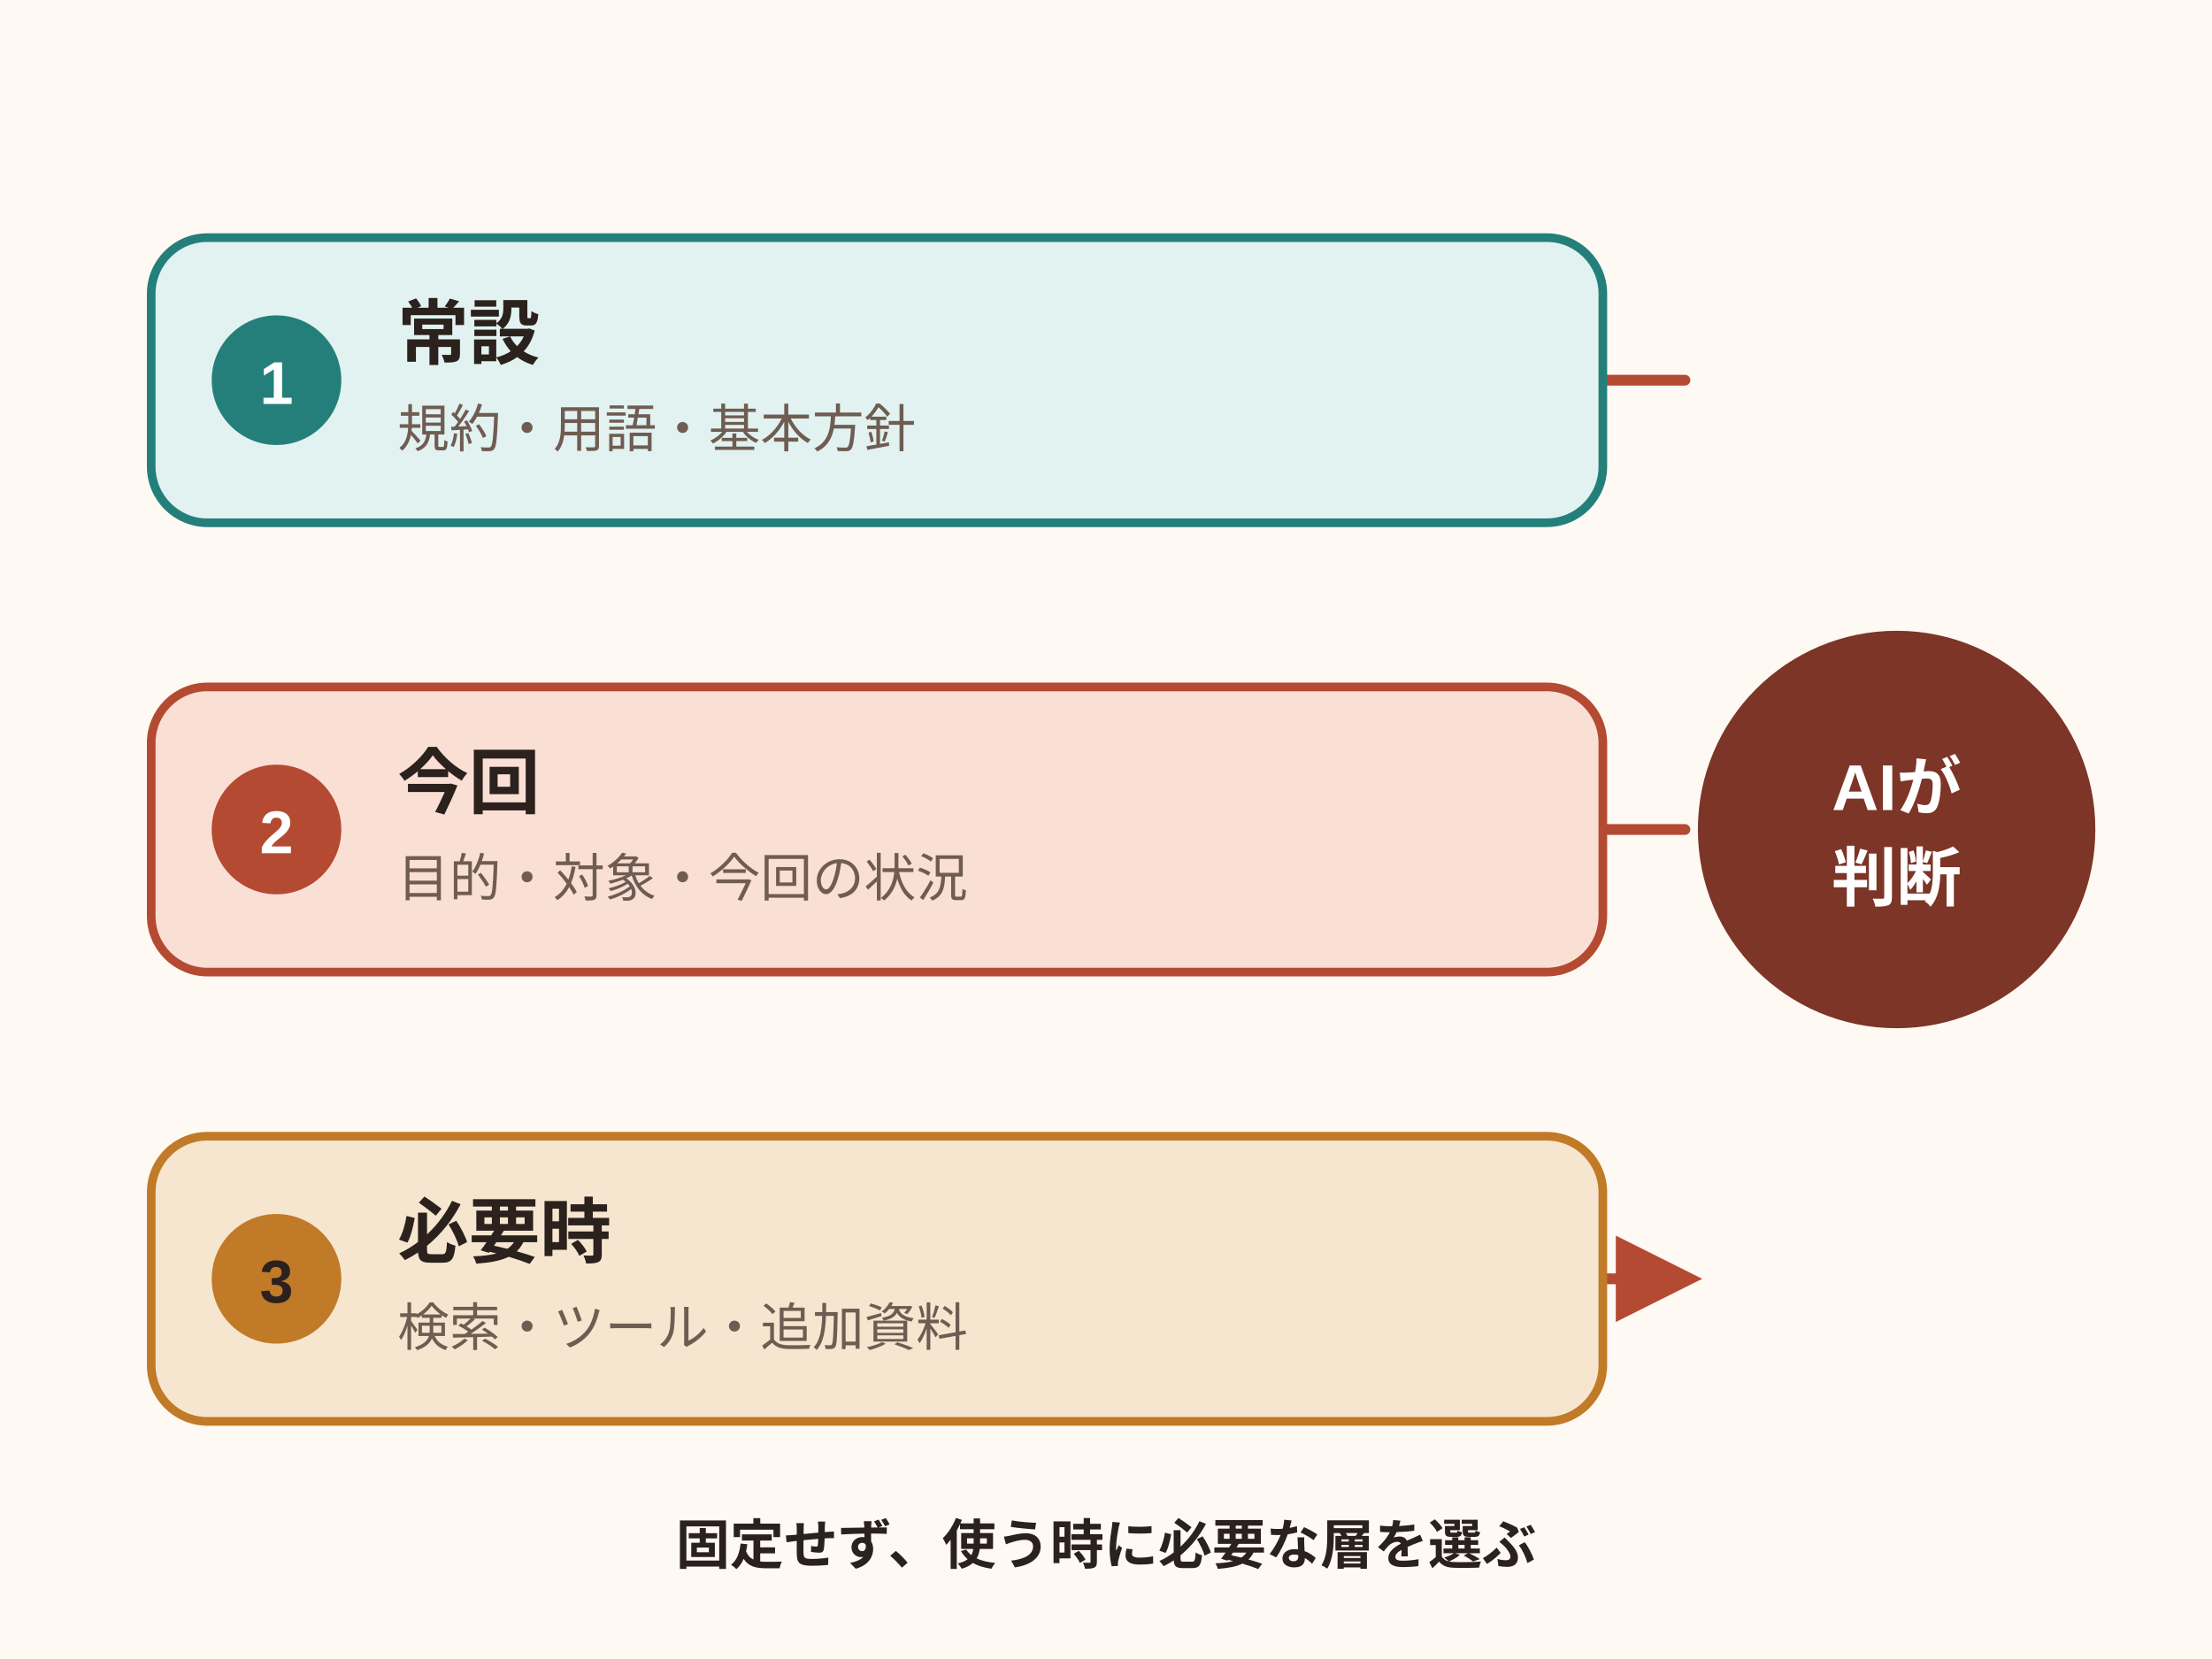
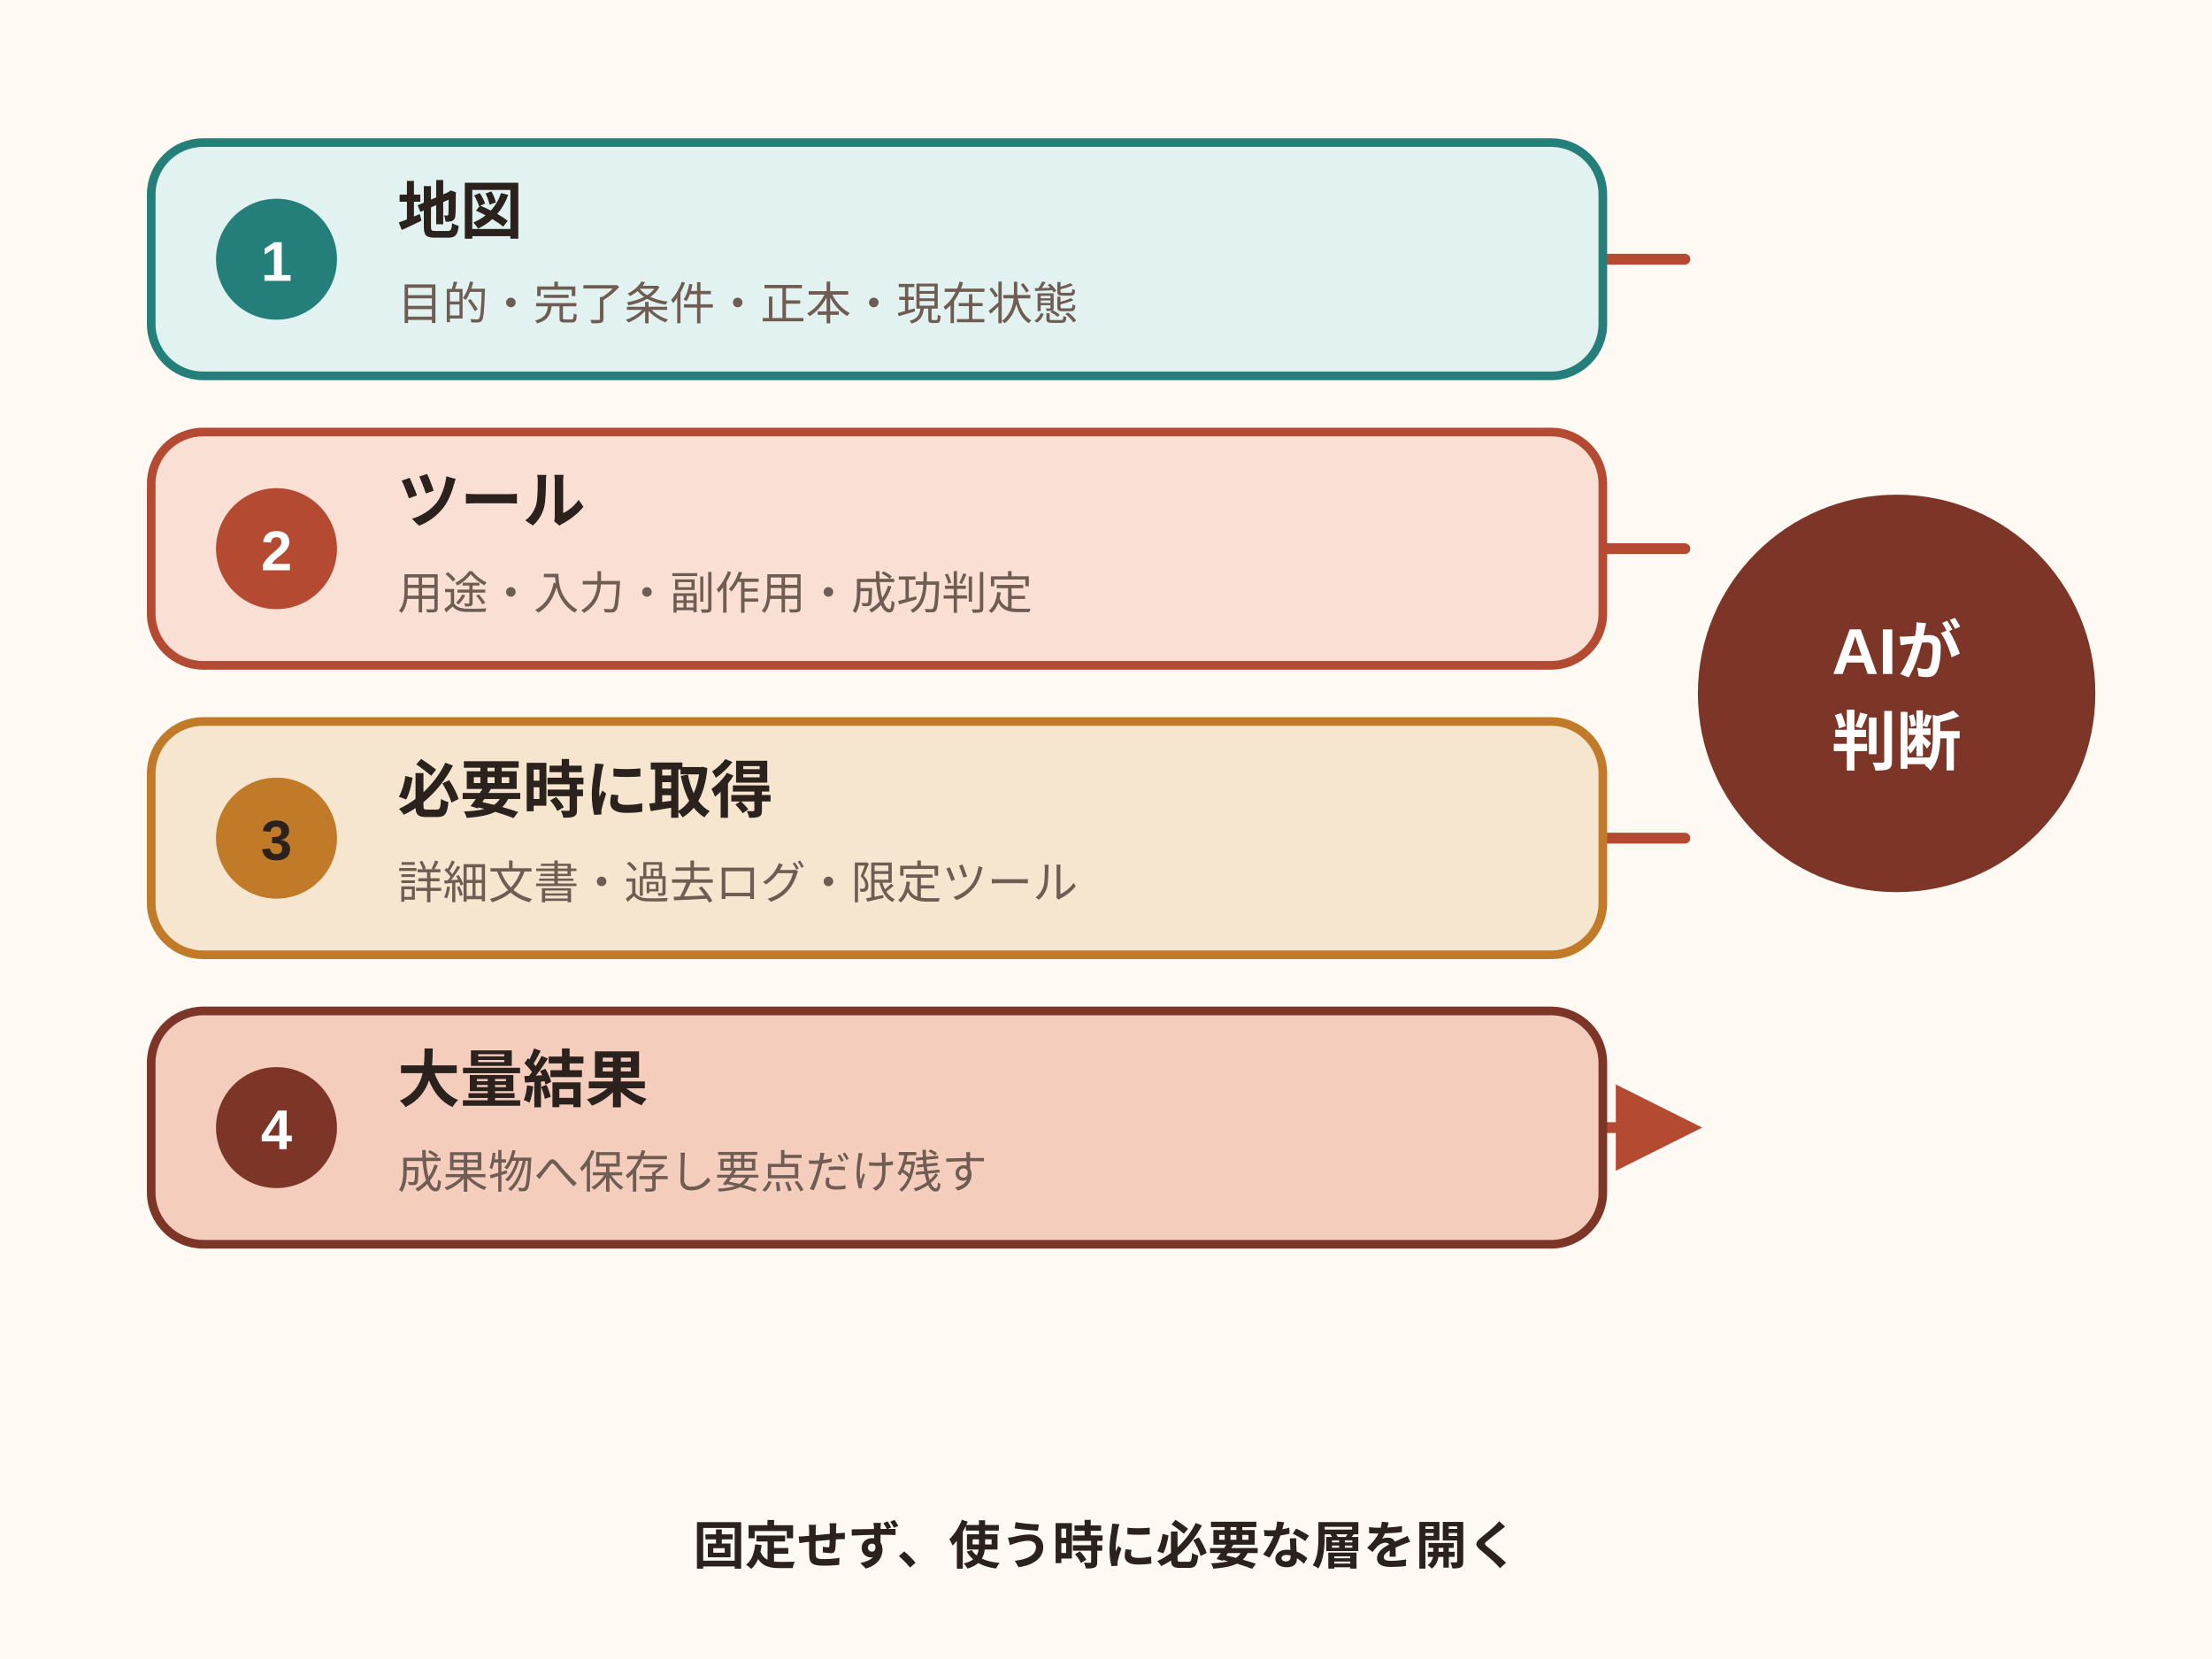
<svg xmlns="http://www.w3.org/2000/svg" width="1024" height="768" viewBox="0 0 1024 768">
  <defs>
    <style>
      text{font-family:'Hiragino Sans',Arial,sans-serif;fill:#2B211D}
      .h{font-weight:700}.m{fill:#6F5C52}.w{fill:#FFFFFF}
    </style>
    <marker id="arrow" viewBox="0 0 10 10" refX="8" refY="5" markerWidth="8" markerHeight="8" orient="auto">
      <path d="M0 0L10 5L0 10Z" fill="#B44A32" />
    </marker>
  </defs>
  <rect width="1024" height="768" fill="#FFF9F3" />
-   <path d="M742 176H780M742 384H780M742 592H780" fill="none" stroke="#B44A32" stroke-width="5" stroke-linecap="round" marker-end="url(#arrow)" />
+   <path d="M742 120H780 M742 254H780 M742 388H780 M742 522H780" fill="none" stroke="#B44A32" stroke-width="5" stroke-linecap="round" marker-end="url(#arrow)" />
  <g>
-     <rect x="70" y="110" width="672" height="132" rx="26" fill="#E1F2F0" stroke="#247F7A" stroke-width="4" />
-     <circle cx="128" cy="176" r="30" fill="#247F7A" />
-     <text x="128" y="187" text-anchor="middle" class="h w" font-size="28" fill="#FFFFFF">1</text>
-     <text x="184" y="166" class="h" font-size="33" fill="#247F7A">常設</text>
-     <text x="184" y="207" class="m" font-size="24">規約・用語・基本方針</text>
+     <rect x="70" y="66" width="672" height="108" rx="24" fill="#E1F2F0" stroke="#247F7A" stroke-width="4" />
+     <circle cx="128" cy="120" r="28" fill="#247F7A" />
+     <text x="128" y="130" text-anchor="middle" class="h w" font-size="26">1</text>
+     <text x="184" y="108" class="h" font-size="29" fill="#247F7A">地図</text>
+     <text x="184" y="148" class="m" font-size="21">目的・完了条件・正本・現在状態</text>
  </g>
  <g>
-     <rect x="70" y="318" width="672" height="132" rx="26" fill="#FADFD5" stroke="#B44A32" stroke-width="4" />
-     <circle cx="128" cy="384" r="30" fill="#B44A32" />
-     <text x="128" y="395" text-anchor="middle" class="h w" font-size="28" fill="#FFFFFF">2</text>
-     <text x="184" y="374" class="h" font-size="33" fill="#B44A32">今回</text>
-     <text x="184" y="415" class="m" font-size="24">目的・対象・今回の状況</text>
+     <rect x="70" y="200" width="672" height="108" rx="24" fill="#FADFD5" stroke="#B44A32" stroke-width="4" />
+     <circle cx="128" cy="254" r="28" fill="#B44A32" />
+     <text x="128" y="264" text-anchor="middle" class="h w" font-size="26">2</text>
+     <text x="184" y="242" class="h" font-size="29" fill="#B44A32">ツール</text>
+     <text x="184" y="282" class="m" font-size="21">用途・入力・副作用・成功判定</text>
  </g>
  <g>
-     <rect x="70" y="526" width="672" height="132" rx="26" fill="#F6E6CF" stroke="#C17A27" stroke-width="4" />
-     <circle cx="128" cy="592" r="30" fill="#C17A27" />
-     <text x="128" y="603" text-anchor="middle" class="h" font-size="28" fill="#2B211D">3</text>
-     <text x="184" y="582" class="h" font-size="33" fill="#C17A27">必要時</text>
-     <text x="184" y="623" class="m" font-size="24">検索・ツール・追加資料</text>
+     <rect x="70" y="334" width="672" height="108" rx="24" fill="#F6E6CF" stroke="#C17A27" stroke-width="4" />
+     <circle cx="128" cy="388" r="28" fill="#C17A27" />
+     <text x="128" y="398" text-anchor="middle" class="h" font-size="26" fill="#2B211D">3</text>
+     <text x="184" y="376" class="h" font-size="29" fill="#C17A27">必要時に取得</text>
+     <text x="184" y="416" class="m" font-size="21">詳細文書・過去ログ・限定ツール</text>
  </g>
-   <circle cx="878" cy="384" r="92" fill="#7C3527" />
-   <text x="878" y="375" text-anchor="middle" class="h w" font-size="30" fill="#FFFFFF">AIが</text>
-   <text x="878" y="417" text-anchor="middle" class="h w" font-size="30" fill="#FFFFFF">判断</text>
-   <text x="512" y="724" text-anchor="middle" class="h" font-size="25" fill="#247F7A">固定せず、使う時に必要な層を選ぶ</text>
+   <g>
+     <rect x="70" y="468" width="672" height="108" rx="24" fill="#F4CDBD" stroke="#7C3527" stroke-width="4" />
+     <circle cx="128" cy="522" r="28" fill="#7C3527" />
+     <text x="128" y="532" text-anchor="middle" class="h w" font-size="26">4</text>
+     <text x="184" y="510" class="h" font-size="29" fill="#7C3527">大量結果</text>
+     <text x="184" y="550" class="m" font-size="21">成果物へ保存し要点だけ残す</text>
+   </g>
+   <circle cx="878" cy="321" r="92" fill="#7C3527" />
+   <text x="878" y="312" text-anchor="middle" class="h w" font-size="30" fill="#FFFFFF">AIが</text>
+   <text x="878" y="354" text-anchor="middle" class="h w" font-size="30" fill="#FFFFFF">判断</text>
+   <text x="512" y="724" text-anchor="middle" class="h" font-size="24" fill="#247F7A">固定せず、使う時に必要な層を開く</text>
</svg>
